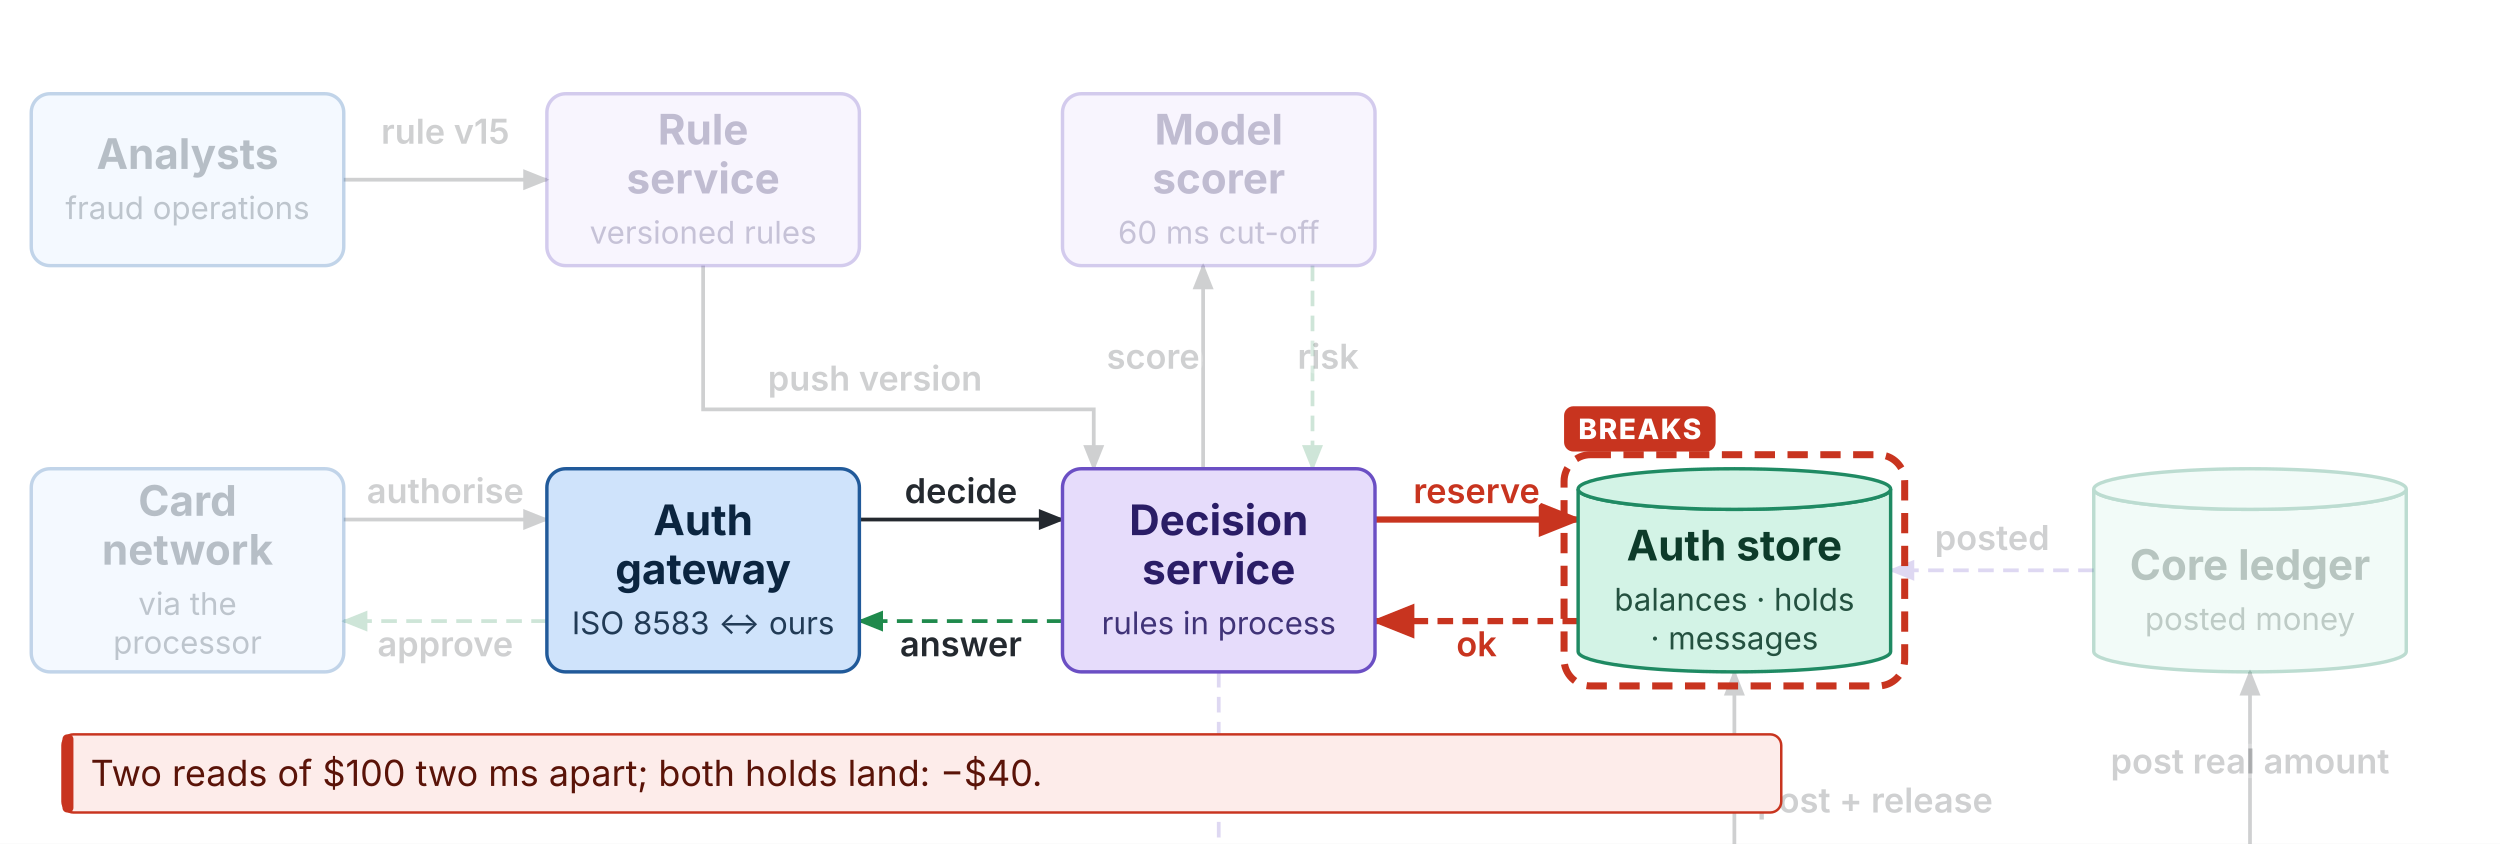
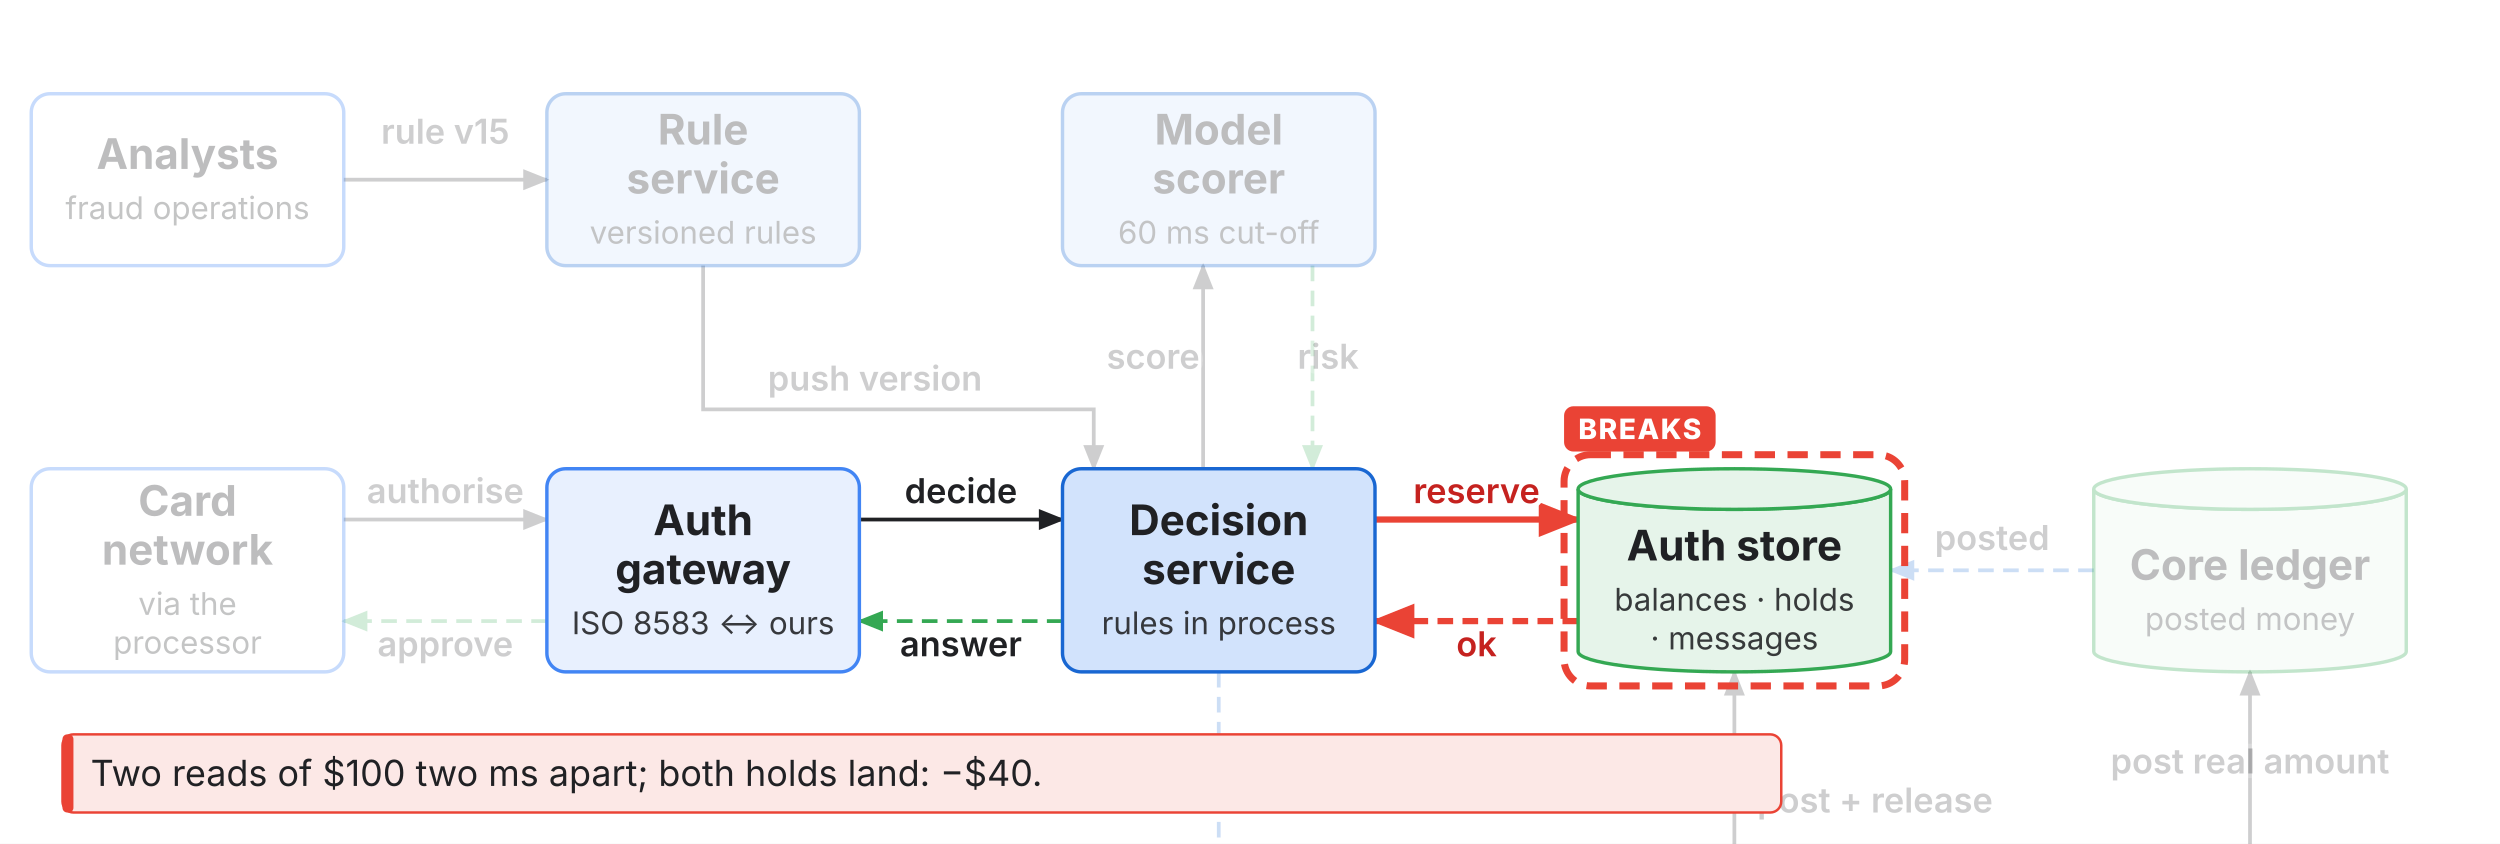
<svg xmlns="http://www.w3.org/2000/svg" class="base" viewBox="0 0 1600 540" width="1600" height="540">
  <defs>
-     <marker id="bs-1f8a4c" viewBox="0 0 10 10" refX="9" refY="5" markerWidth="7" markerHeight="7" orient="auto">
-       <path d="M0,1 L10,5 L0,9 z" fill="#1f8a4c" />
+     <marker id="bs-1967d2" viewBox="0 0 10 10" refX="9" refY="5" markerWidth="7" markerHeight="7" orient="auto">
+       <path d="M0,1 L10,5 L0,9 z" fill="#1967d2" />
    </marker>
-     <marker id="bs-s-1f8a4c" viewBox="0 0 10 10" refX="1" refY="5" markerWidth="7" markerHeight="7" orient="auto">
-       <path d="M10,1 L0,5 L10,9 z" fill="#1f8a4c" />
+     <marker id="bs-s-1967d2" viewBox="0 0 10 10" refX="1" refY="5" markerWidth="7" markerHeight="7" orient="auto">
+       <path d="M10,1 L0,5 L10,9 z" fill="#1967d2" />
    </marker>
-     <marker id="bs-24292f" viewBox="0 0 10 10" refX="9" refY="5" markerWidth="7" markerHeight="7" orient="auto">
-       <path d="M0,1 L10,5 L0,9 z" fill="#24292f" />
+     <marker id="bs-202124" viewBox="0 0 10 10" refX="9" refY="5" markerWidth="7" markerHeight="7" orient="auto">
+       <path d="M0,1 L10,5 L0,9 z" fill="#202124" />
    </marker>
-     <marker id="bs-s-24292f" viewBox="0 0 10 10" refX="1" refY="5" markerWidth="7" markerHeight="7" orient="auto">
-       <path d="M10,1 L0,5 L10,9 z" fill="#24292f" />
+     <marker id="bs-s-202124" viewBox="0 0 10 10" refX="1" refY="5" markerWidth="7" markerHeight="7" orient="auto">
+       <path d="M10,1 L0,5 L10,9 z" fill="#202124" />
    </marker>
-     <marker id="bs-6b4fc4" viewBox="0 0 10 10" refX="9" refY="5" markerWidth="7" markerHeight="7" orient="auto">
-       <path d="M0,1 L10,5 L0,9 z" fill="#6b4fc4" />
+     <marker id="bs-34a853" viewBox="0 0 10 10" refX="9" refY="5" markerWidth="7" markerHeight="7" orient="auto">
+       <path d="M0,1 L10,5 L0,9 z" fill="#34a853" />
    </marker>
-     <marker id="bs-s-6b4fc4" viewBox="0 0 10 10" refX="1" refY="5" markerWidth="7" markerHeight="7" orient="auto">
-       <path d="M10,1 L0,5 L10,9 z" fill="#6b4fc4" />
+     <marker id="bs-s-34a853" viewBox="0 0 10 10" refX="1" refY="5" markerWidth="7" markerHeight="7" orient="auto">
+       <path d="M10,1 L0,5 L10,9 z" fill="#34a853" />
    </marker>
-     <marker id="bs-c8341f" viewBox="0 0 10 10" refX="9" refY="5" markerWidth="7" markerHeight="7" orient="auto">
-       <path d="M0,1 L10,5 L0,9 z" fill="#c8341f" />
+     <marker id="bs-ea4335" viewBox="0 0 10 10" refX="9" refY="5" markerWidth="7" markerHeight="7" orient="auto">
+       <path d="M0,1 L10,5 L0,9 z" fill="#ea4335" />
    </marker>
-     <marker id="bs-s-c8341f" viewBox="0 0 10 10" refX="1" refY="5" markerWidth="7" markerHeight="7" orient="auto">
-       <path d="M10,1 L0,5 L10,9 z" fill="#c8341f" />
+     <marker id="bs-s-ea4335" viewBox="0 0 10 10" refX="1" refY="5" markerWidth="7" markerHeight="7" orient="auto">
+       <path d="M10,1 L0,5 L10,9 z" fill="#ea4335" />
    </marker>
  </defs>
  <rect width="1600" height="540" fill="#ffffff" />
-   <path d="M220.0,332.5 L350.0,332.5" fill="none" stroke="#24292f" stroke-width="2.4" marker-end="url(#bs-24292f)" opacity="0.22" />
-   <path d="M350.0,397.5 L220.0,397.5" fill="none" stroke="#1f8a4c" stroke-width="2.4" stroke-dasharray="10 6" marker-end="url(#bs-1f8a4c)" opacity="0.22" />
-   <path d="M550.0,332.5 L680.0,332.5" fill="none" stroke="#24292f" stroke-width="2.4" marker-end="url(#bs-24292f)" />
-   <path d="M680.0,397.5 L550.0,397.5" fill="none" stroke="#1f8a4c" stroke-width="2.4" stroke-dasharray="10 6" marker-end="url(#bs-1f8a4c)" />
-   <path d="M1440.0,560.0 L1440.0,430.0" fill="none" stroke="#24292f" stroke-width="2.4" marker-end="url(#bs-24292f)" opacity="0.22" />
-   <path d="M880.0,332.5 L1010.0,332.5" fill="none" stroke="#c8341f" stroke-width="4" marker-end="url(#bs-c8341f)" />
-   <path d="M1010.0,397.5 L880.0,397.5" fill="none" stroke="#c8341f" stroke-width="4" stroke-dasharray="10 6" marker-end="url(#bs-c8341f)" />
-   <path d="M770.0,300.0 L770.0,170.0" fill="none" stroke="#24292f" stroke-width="2.4" marker-end="url(#bs-24292f)" opacity="0.22" />
-   <path d="M840.0,170.0 L840.0,300.0" fill="none" stroke="#1f8a4c" stroke-width="2.4" stroke-dasharray="10 6" marker-end="url(#bs-1f8a4c)" opacity="0.22" />
-   <path d="M220.0,115.0 L350.0,115.0" fill="none" stroke="#24292f" stroke-width="2.4" marker-end="url(#bs-24292f)" opacity="0.22" />
-   <path d="M450.0,170.0 L450.0,262.0 L700.0,262.0 L700.0,300.0" fill="none" stroke="#24292f" stroke-width="2.4" marker-end="url(#bs-24292f)" opacity="0.22" />
-   <path d="M780.0,430.0 L780.0,560.0" fill="none" stroke="#6b4fc4" stroke-width="2.4" stroke-dasharray="10 6" marker-end="url(#bs-6b4fc4)" opacity="0.22" />
-   <path d="M1340.0,365.0 L1210.0,365.0" fill="none" stroke="#6b4fc4" stroke-width="2.4" stroke-dasharray="10 6" marker-end="url(#bs-6b4fc4)" opacity="0.22" />
-   <path d="M1340.0,610.0 L1110.0,610.0 L1110.0,430.0" fill="none" stroke="#24292f" stroke-width="2.4" marker-end="url(#bs-24292f)" opacity="0.22" />
-   <g opacity="0.3">
-     <rect x="20" y="300" width="200" height="130" rx="12" fill="#dbeafe" stroke="#2f6fb5" stroke-width="2.2" />
-     <text x="120.0" y="330.1" text-anchor="middle" font-family="Inter, Helvetica, Arial, sans-serif" font-size="27" font-weight="700" fill="#0b2540">Card</text>
-     <text x="120.0" y="361.4" text-anchor="middle" font-family="Inter, Helvetica, Arial, sans-serif" font-size="27" font-weight="700" fill="#0b2540">network</text>
-     <text x="120.0" y="393.5" text-anchor="middle" font-family="Inter, Helvetica, Arial, sans-serif" font-size="20.0" fill="#0b2540" fill-opacity="0.88">via the</text>
-     <text x="120.0" y="418.3" text-anchor="middle" font-family="Inter, Helvetica, Arial, sans-serif" font-size="20.0" fill="#0b2540" fill-opacity="0.88">processor</text>
+   <path data-k="e:n-g" d="M220.0,332.5 L350.0,332.5" fill="none" stroke="#202124" stroke-width="2.4" marker-end="url(#bs-202124)" opacity="0.22" />
+   <path data-k="e:g-n" d="M350.0,397.5 L220.0,397.5" fill="none" stroke="#34a853" stroke-width="2.4" stroke-dasharray="10 6" marker-end="url(#bs-34a853)" opacity="0.22" />
+   <path data-k="e:g-d" d="M550.0,332.5 L680.0,332.5" fill="none" stroke="#202124" stroke-width="2.4" marker-end="url(#bs-202124)" />
+   <path data-k="e:d-g" d="M680.0,397.5 L550.0,397.5" fill="none" stroke="#34a853" stroke-width="2.4" stroke-dasharray="10 6" marker-end="url(#bs-34a853)" />
+   <path data-k="e:m-l" d="M1440.0,560.0 L1440.0,430.0" fill="none" stroke="#202124" stroke-width="2.4" marker-end="url(#bs-202124)" opacity="0.22" />
+   <path data-k="e:d-a" d="M880.0,332.5 L1010.0,332.5" fill="none" stroke="#ea4335" stroke-width="4" marker-end="url(#bs-ea4335)" />
+   <path data-k="e:a-d" d="M1010.0,397.5 L880.0,397.5" fill="none" stroke="#ea4335" stroke-width="4" stroke-dasharray="10 6" marker-end="url(#bs-ea4335)" />
+   <path data-k="e:d-m" d="M770.0,300.0 L770.0,170.0" fill="none" stroke="#202124" stroke-width="2.4" marker-end="url(#bs-202124)" opacity="0.22" />
+   <path data-k="e:m-d" d="M840.0,170.0 L840.0,300.0" fill="none" stroke="#34a853" stroke-width="2.4" stroke-dasharray="10 6" marker-end="url(#bs-34a853)" opacity="0.22" />
+   <path data-k="e:a-r" d="M220.0,115.0 L350.0,115.0" fill="none" stroke="#202124" stroke-width="2.4" marker-end="url(#bs-202124)" opacity="0.22" />
+   <path data-k="e:r-d" d="M450.0,170.0 L450.0,262.0 L700.0,262.0 L700.0,300.0" fill="none" stroke="#202124" stroke-width="2.4" marker-end="url(#bs-202124)" opacity="0.22" />
+   <path data-k="e:d-lg" d="M780.0,430.0 L780.0,560.0" fill="none" stroke="#1967d2" stroke-width="2.4" stroke-dasharray="10 6" marker-end="url(#bs-1967d2)" opacity="0.22" />
+   <path data-k="e:l-a" d="M1340.0,365.0 L1210.0,365.0" fill="none" stroke="#1967d2" stroke-width="2.4" stroke-dasharray="10 6" marker-end="url(#bs-1967d2)" opacity="0.22" />
+   <path data-k="e:mt-a" d="M1340.0,610.0 L1110.0,610.0 L1110.0,430.0" fill="none" stroke="#202124" stroke-width="2.4" marker-end="url(#bs-202124)" opacity="0.22" />
+   <g data-k="n:net">
+     <g opacity="0.3">
+       <rect x="20" y="300" width="200" height="130" rx="12" fill="#ffffff" stroke="#4285f4" stroke-width="2.2" />
+       <text x="120.0" y="330.1" text-anchor="middle" font-family="Inter, Roboto, sans-serif" font-size="27" font-weight="700" fill="#202124">Card</text>
+       <text x="120.0" y="361.4" text-anchor="middle" font-family="Inter, Roboto, sans-serif" font-size="27" font-weight="700" fill="#202124">network</text>
+       <text x="120.0" y="393.5" text-anchor="middle" font-family="Inter, Roboto, sans-serif" font-size="20.0" fill="#202124" fill-opacity="0.88">via the</text>
+       <text x="120.0" y="418.3" text-anchor="middle" font-family="Inter, Roboto, sans-serif" font-size="20.0" fill="#202124" fill-opacity="0.88">processor</text>
+     </g>
  </g>
-   <rect x="350" y="300" width="200" height="130" rx="12" fill="#cfe3fb" stroke="#215a9a" stroke-width="2.2" />
-   <text x="450.0" y="342.5" text-anchor="middle" font-family="Inter, Helvetica, Arial, sans-serif" font-size="27" font-weight="700" fill="#0b2540">Auth</text>
-   <text x="450.0" y="373.8" text-anchor="middle" font-family="Inter, Helvetica, Arial, sans-serif" font-size="27" font-weight="700" fill="#0b2540">gateway</text>
-   <text x="450.0" y="405.9" text-anchor="middle" font-family="Inter, Helvetica, Arial, sans-serif" font-size="20.0" fill="#0b2540" fill-opacity="0.88">ISO 8583 ↔ ours</text>
-   <rect x="680" y="300" width="200" height="130" rx="12" fill="#e6dcfb" stroke="#6b4fc4" stroke-width="2.2" />
-   <text x="780.0" y="342.5" text-anchor="middle" font-family="Inter, Helvetica, Arial, sans-serif" font-size="27" font-weight="700" fill="#2a1d66">Decision</text>
-   <text x="780.0" y="373.8" text-anchor="middle" font-family="Inter, Helvetica, Arial, sans-serif" font-size="27" font-weight="700" fill="#2a1d66">service</text>
-   <text x="780.0" y="405.9" text-anchor="middle" font-family="Inter, Helvetica, Arial, sans-serif" font-size="20.0" fill="#2a1d66" fill-opacity="0.88">rules in process</text>
-   <path d="M1010,313 a100.0,13 0 0,0 200,0 v104 a100.0,13 0 0,1 -200,0 z" fill="#d3f3e6" stroke="#1f8a63" stroke-width="2.2" />
-   <ellipse cx="1110.0" cy="313" rx="100.0" ry="13" fill="#d3f3e6" stroke="#1f8a63" stroke-width="2.2" />
-   <text x="1110.0" y="358.7" text-anchor="middle" font-family="Inter, Helvetica, Arial, sans-serif" font-size="27" font-weight="700" fill="#0d3b2a">Auth store</text>
-   <text x="1110.0" y="390.8" text-anchor="middle" font-family="Inter, Helvetica, Arial, sans-serif" font-size="20.0" fill="#0d3b2a" fill-opacity="0.88">balances · holds</text>
-   <text x="1110.0" y="415.6" text-anchor="middle" font-family="Inter, Helvetica, Arial, sans-serif" font-size="20.0" fill="#0d3b2a" fill-opacity="0.88">· messages</text>
-   <g opacity="0.3">
-     <path d="M1340,313 a100.0,13 0 0,0 200,0 v104 a100.0,13 0 0,1 -200,0 z" fill="#d3f3e6" stroke="#1f8a63" stroke-width="2.2" />
-     <ellipse cx="1440.0" cy="313" rx="100.0" ry="13" fill="#d3f3e6" stroke="#1f8a63" stroke-width="2.2" />
-     <text x="1440.0" y="371.1" text-anchor="middle" font-family="Inter, Helvetica, Arial, sans-serif" font-size="27" font-weight="700" fill="#0d3b2a">Core ledger</text>
-     <text x="1440.0" y="403.2" text-anchor="middle" font-family="Inter, Helvetica, Arial, sans-serif" font-size="20.0" fill="#0d3b2a" fill-opacity="0.88">posted money</text>
+   <g data-k="n:gw">
+     <rect x="350" y="300" width="200" height="130" rx="12" fill="#e8f0fe" stroke="#4285f4" stroke-width="2.2" />
+     <text x="450.0" y="342.5" text-anchor="middle" font-family="Inter, Roboto, sans-serif" font-size="27" font-weight="700" fill="#202124">Auth</text>
+     <text x="450.0" y="373.8" text-anchor="middle" font-family="Inter, Roboto, sans-serif" font-size="27" font-weight="700" fill="#202124">gateway</text>
+     <text x="450.0" y="405.9" text-anchor="middle" font-family="Inter, Roboto, sans-serif" font-size="20.0" fill="#202124" fill-opacity="0.88">ISO 8583 ↔ ours</text>
  </g>
-   <g opacity="0.3">
-     <rect x="20" y="60" width="200" height="110" rx="12" fill="#dbeafe" stroke="#2f6fb5" stroke-width="2.2" />
-     <text x="120.0" y="108.1" text-anchor="middle" font-family="Inter, Helvetica, Arial, sans-serif" font-size="27" font-weight="700" fill="#0b2540">Analysts</text>
-     <text x="120.0" y="140.2" text-anchor="middle" font-family="Inter, Helvetica, Arial, sans-serif" font-size="20.0" fill="#0b2540" fill-opacity="0.88">fraud operations</text>
+   <g data-k="n:dec">
+     <rect x="680" y="300" width="200" height="130" rx="12" fill="#d2e3fc" stroke="#1967d2" stroke-width="2.2" />
+     <text x="780.0" y="342.5" text-anchor="middle" font-family="Inter, Roboto, sans-serif" font-size="27" font-weight="700" fill="#202124">Decision</text>
+     <text x="780.0" y="373.8" text-anchor="middle" font-family="Inter, Roboto, sans-serif" font-size="27" font-weight="700" fill="#202124">service</text>
+     <text x="780.0" y="405.9" text-anchor="middle" font-family="Inter, Roboto, sans-serif" font-size="20.0" fill="#202124" fill-opacity="0.88">rules in process</text>
  </g>
-   <g opacity="0.3">
-     <rect x="350" y="60" width="200" height="110" rx="12" fill="#e6dcfb" stroke="#6b4fc4" stroke-width="2.2" />
-     <text x="450.0" y="92.5" text-anchor="middle" font-family="Inter, Helvetica, Arial, sans-serif" font-size="27" font-weight="700" fill="#2a1d66">Rule</text>
-     <text x="450.0" y="123.8" text-anchor="middle" font-family="Inter, Helvetica, Arial, sans-serif" font-size="27" font-weight="700" fill="#2a1d66">service</text>
-     <text x="450.0" y="155.9" text-anchor="middle" font-family="Inter, Helvetica, Arial, sans-serif" font-size="20.0" fill="#2a1d66" fill-opacity="0.88">versioned rules</text>
+   <g data-k="n:ast">
+     <path d="M1010,313 a100.0,13 0 0,0 200,0 v104 a100.0,13 0 0,1 -200,0 z" fill="#e6f4ea" stroke="#34a853" stroke-width="2.2" />
+     <ellipse cx="1110.0" cy="313" rx="100.0" ry="13" fill="#e6f4ea" stroke="#34a853" stroke-width="2.2" />
+     <text x="1110.0" y="358.7" text-anchor="middle" font-family="Inter, Roboto, sans-serif" font-size="27" font-weight="700" fill="#202124">Auth store</text>
+     <text x="1110.0" y="390.8" text-anchor="middle" font-family="Inter, Roboto, sans-serif" font-size="20.0" fill="#202124" fill-opacity="0.88">balances · holds</text>
+     <text x="1110.0" y="415.6" text-anchor="middle" font-family="Inter, Roboto, sans-serif" font-size="20.0" fill="#202124" fill-opacity="0.88">· messages</text>
  </g>
-   <g opacity="0.3">
-     <rect x="680" y="60" width="200" height="110" rx="12" fill="#e6dcfb" stroke="#6b4fc4" stroke-width="2.2" />
-     <text x="780.0" y="92.5" text-anchor="middle" font-family="Inter, Helvetica, Arial, sans-serif" font-size="27" font-weight="700" fill="#2a1d66">Model</text>
-     <text x="780.0" y="123.8" text-anchor="middle" font-family="Inter, Helvetica, Arial, sans-serif" font-size="27" font-weight="700" fill="#2a1d66">scorer</text>
-     <text x="780.0" y="155.9" text-anchor="middle" font-family="Inter, Helvetica, Arial, sans-serif" font-size="20.0" fill="#2a1d66" fill-opacity="0.88">60 ms cut-off</text>
+   <g data-k="n:led">
+     <g opacity="0.3">
+       <path d="M1340,313 a100.0,13 0 0,0 200,0 v104 a100.0,13 0 0,1 -200,0 z" fill="#e6f4ea" stroke="#34a853" stroke-width="2.2" />
+       <ellipse cx="1440.0" cy="313" rx="100.0" ry="13" fill="#e6f4ea" stroke="#34a853" stroke-width="2.2" />
+       <text x="1440.0" y="371.1" text-anchor="middle" font-family="Inter, Roboto, sans-serif" font-size="27" font-weight="700" fill="#202124">Core ledger</text>
+       <text x="1440.0" y="403.2" text-anchor="middle" font-family="Inter, Roboto, sans-serif" font-size="20.0" fill="#202124" fill-opacity="0.88">posted money</text>
+     </g>
  </g>
-   <g opacity="0.3">
-     <path d="M695,560 h170 a15,50.0 0 0,1 0,100 h-170 a15,50.0 0 0,1 0,-100 z" fill="#fde3cf" stroke="#c26a1b" stroke-width="2.2" />
-     <ellipse cx="865" cy="610.0" rx="15" ry="50.0" fill="none" stroke="#c26a1b" stroke-width="2.2" />
-     <text x="772.0" y="603.1" text-anchor="middle" font-family="Inter, Helvetica, Arial, sans-serif" font-size="27" font-weight="700" fill="#4f2a08">Event log</text>
-     <text x="772.0" y="635.2" text-anchor="middle" font-family="Inter, Helvetica, Arial, sans-serif" font-size="20.0" fill="#4f2a08" fill-opacity="0.88">every decision</text>
+   <g data-k="n:ana">
+     <g opacity="0.3">
+       <rect x="20" y="60" width="200" height="110" rx="12" fill="#ffffff" stroke="#4285f4" stroke-width="2.2" />
+       <text x="120.0" y="108.1" text-anchor="middle" font-family="Inter, Roboto, sans-serif" font-size="27" font-weight="700" fill="#202124">Analysts</text>
+       <text x="120.0" y="140.2" text-anchor="middle" font-family="Inter, Roboto, sans-serif" font-size="20.0" fill="#202124" fill-opacity="0.88">fraud operations</text>
+     </g>
  </g>
-   <g opacity="0.3">
-     <rect x="1340" y="560" width="200" height="100" rx="12" fill="#e6dcfb" stroke="#6b4fc4" stroke-width="2.2" />
-     <text x="1440.0" y="587.5" text-anchor="middle" font-family="Inter, Helvetica, Arial, sans-serif" font-size="27" font-weight="700" fill="#2a1d66">Clearing</text>
-     <text x="1440.0" y="618.8" text-anchor="middle" font-family="Inter, Helvetica, Arial, sans-serif" font-size="27" font-weight="700" fill="#2a1d66">matcher</text>
-     <text x="1440.0" y="650.9" text-anchor="middle" font-family="Inter, Helvetica, Arial, sans-serif" font-size="20.0" fill="#2a1d66" fill-opacity="0.88">daily files</text>
+   <g data-k="n:rules">
+     <g opacity="0.3">
+       <rect x="350" y="60" width="200" height="110" rx="12" fill="#d2e3fc" stroke="#1967d2" stroke-width="2.2" />
+       <text x="450.0" y="92.5" text-anchor="middle" font-family="Inter, Roboto, sans-serif" font-size="27" font-weight="700" fill="#202124">Rule</text>
+       <text x="450.0" y="123.8" text-anchor="middle" font-family="Inter, Roboto, sans-serif" font-size="27" font-weight="700" fill="#202124">service</text>
+       <text x="450.0" y="155.9" text-anchor="middle" font-family="Inter, Roboto, sans-serif" font-size="20.0" fill="#202124" fill-opacity="0.88">versioned rules</text>
+     </g>
  </g>
-   <text x="285.0" y="322.0" text-anchor="middle" font-family="Inter, Helvetica, Arial, sans-serif" font-size="22" font-weight="600" fill="#24292f" paint-order="stroke" stroke="#ffffff" stroke-width="6" stroke-linejoin="round" opacity="0.22">authorise</text>
-   <text x="285.0" y="420.0" text-anchor="middle" font-family="Inter, Helvetica, Arial, sans-serif" font-size="22" font-weight="600" fill="#24292f" paint-order="stroke" stroke="#ffffff" stroke-width="6" stroke-linejoin="round" opacity="0.22">approve</text>
-   <text x="615.0" y="322.0" text-anchor="middle" font-family="Inter, Helvetica, Arial, sans-serif" font-size="22" font-weight="600" fill="#24292f" paint-order="stroke" stroke="#ffffff" stroke-width="6" stroke-linejoin="round">decide</text>
-   <text x="615.0" y="420.0" text-anchor="middle" font-family="Inter, Helvetica, Arial, sans-serif" font-size="22" font-weight="600" fill="#24292f" paint-order="stroke" stroke="#ffffff" stroke-width="6" stroke-linejoin="round">answer</text>
-   <text x="1440.0" y="495.0" text-anchor="middle" font-family="Inter, Helvetica, Arial, sans-serif" font-size="22" font-weight="600" fill="#24292f" paint-order="stroke" stroke="#ffffff" stroke-width="6" stroke-linejoin="round" opacity="0.22">post real amount</text>
-   <text x="945.0" y="322.0" text-anchor="middle" font-family="Inter, Helvetica, Arial, sans-serif" font-size="22" font-weight="600" fill="#c8341f" paint-order="stroke" stroke="#ffffff" stroke-width="6" stroke-linejoin="round">reserve</text>
-   <text x="945.0" y="420.0" text-anchor="middle" font-family="Inter, Helvetica, Arial, sans-serif" font-size="22" font-weight="600" fill="#c8341f" paint-order="stroke" stroke="#ffffff" stroke-width="6" stroke-linejoin="round">ok</text>
-   <text x="738.0" y="236.0" text-anchor="middle" font-family="Inter, Helvetica, Arial, sans-serif" font-size="22" font-weight="600" fill="#24292f" paint-order="stroke" stroke="#ffffff" stroke-width="6" stroke-linejoin="round" opacity="0.22">score</text>
-   <text x="850.0" y="236.0" text-anchor="middle" font-family="Inter, Helvetica, Arial, sans-serif" font-size="22" font-weight="600" fill="#24292f" paint-order="stroke" stroke="#ffffff" stroke-width="6" stroke-linejoin="round" opacity="0.22">risk</text>
-   <text x="285.0" y="92.0" text-anchor="middle" font-family="Inter, Helvetica, Arial, sans-serif" font-size="22" font-weight="600" fill="#24292f" paint-order="stroke" stroke="#ffffff" stroke-width="6" stroke-linejoin="round" opacity="0.22">rule v15</text>
-   <text x="560.0" y="250.0" text-anchor="middle" font-family="Inter, Helvetica, Arial, sans-serif" font-size="22" font-weight="600" fill="#24292f" paint-order="stroke" stroke="#ffffff" stroke-width="6" stroke-linejoin="round" opacity="0.22">push version</text>
-   <text x="830.0" y="500.0" text-anchor="middle" font-family="Inter, Helvetica, Arial, sans-serif" font-size="22" font-weight="600" fill="#24292f" paint-order="stroke" stroke="#ffffff" stroke-width="6" stroke-linejoin="round" opacity="0.22">outbox</text>
-   <text x="1275.0" y="352.0" text-anchor="middle" font-family="Inter, Helvetica, Arial, sans-serif" font-size="22" font-weight="600" fill="#24292f" paint-order="stroke" stroke="#ffffff" stroke-width="6" stroke-linejoin="round" opacity="0.22">posted</text>
-   <text x="1200.0" y="520.0" text-anchor="middle" font-family="Inter, Helvetica, Arial, sans-serif" font-size="22" font-weight="600" fill="#24292f" paint-order="stroke" stroke="#ffffff" stroke-width="6" stroke-linejoin="round" opacity="0.22">post + release</text>
-   <rect x="1001" y="291" width="218" height="148" rx="17" fill="none" stroke="#c8341f" stroke-width="4.5" stroke-dasharray="13 8" />
-   <rect x="1001" y="260" width="97.0" height="29" rx="6" fill="#c8341f" />
-   <text x="1049.5" y="281" text-anchor="middle" font-family="Inter, Helvetica, Arial, sans-serif" font-size="18" font-weight="800" letter-spacing="1" fill="#ffffff">BREAKS</text>
-   <rect x="40" y="470" width="1100" height="50" rx="7" fill="#fdecea" stroke="#c8341f" stroke-width="1.6" />
-   <rect x="40" y="470" width="7" height="50" rx="3" fill="#c8341f" />
-   <text x="58" y="503" font-family="Inter, Helvetica, Arial, sans-serif" font-size="23" fill="#5a1308">Two reads of $100 two ms apart; both holds land: −$40.</text>
+   <g data-k="n:model">
+     <g opacity="0.3">
+       <rect x="680" y="60" width="200" height="110" rx="12" fill="#d2e3fc" stroke="#1967d2" stroke-width="2.2" />
+       <text x="780.0" y="92.5" text-anchor="middle" font-family="Inter, Roboto, sans-serif" font-size="27" font-weight="700" fill="#202124">Model</text>
+       <text x="780.0" y="123.8" text-anchor="middle" font-family="Inter, Roboto, sans-serif" font-size="27" font-weight="700" fill="#202124">scorer</text>
+       <text x="780.0" y="155.9" text-anchor="middle" font-family="Inter, Roboto, sans-serif" font-size="20.0" fill="#202124" fill-opacity="0.88">60 ms cut-off</text>
+     </g>
+   </g>
+   <g data-k="n:log">
+     <g opacity="0.3">
+       <path d="M695,560 h170 a15,50.0 0 0,1 0,100 h-170 a15,50.0 0 0,1 0,-100 z" fill="#f1f3f4" stroke="#5f6368" stroke-width="2.2" />
+       <ellipse cx="865" cy="610.0" rx="15" ry="50.0" fill="none" stroke="#5f6368" stroke-width="2.2" />
+       <text x="772.0" y="603.1" text-anchor="middle" font-family="Inter, Roboto, sans-serif" font-size="27" font-weight="700" fill="#202124">Event log</text>
+       <text x="772.0" y="635.2" text-anchor="middle" font-family="Inter, Roboto, sans-serif" font-size="20.0" fill="#202124" fill-opacity="0.88">every decision</text>
+     </g>
+   </g>
+   <g data-k="n:match">
+     <g opacity="0.3">
+       <rect x="1340" y="560" width="200" height="100" rx="12" fill="#d2e3fc" stroke="#1967d2" stroke-width="2.2" />
+       <text x="1440.0" y="587.5" text-anchor="middle" font-family="Inter, Roboto, sans-serif" font-size="27" font-weight="700" fill="#202124">Clearing</text>
+       <text x="1440.0" y="618.8" text-anchor="middle" font-family="Inter, Roboto, sans-serif" font-size="27" font-weight="700" fill="#202124">matcher</text>
+       <text x="1440.0" y="650.9" text-anchor="middle" font-family="Inter, Roboto, sans-serif" font-size="20.0" fill="#202124" fill-opacity="0.88">daily files</text>
+     </g>
+   </g>
+   <text data-k="e:n-g" x="285.0" y="322.0" text-anchor="middle" font-family="Inter, Roboto, sans-serif" font-size="22" font-weight="600" fill="#202124" paint-order="stroke" stroke="#ffffff" stroke-width="6" stroke-linejoin="round" opacity="0.22">authorise</text>
+   <text data-k="e:g-n" x="285.0" y="420.0" text-anchor="middle" font-family="Inter, Roboto, sans-serif" font-size="22" font-weight="600" fill="#202124" paint-order="stroke" stroke="#ffffff" stroke-width="6" stroke-linejoin="round" opacity="0.22">approve</text>
+   <text data-k="e:g-d" x="615.0" y="322.0" text-anchor="middle" font-family="Inter, Roboto, sans-serif" font-size="22" font-weight="600" fill="#202124" paint-order="stroke" stroke="#ffffff" stroke-width="6" stroke-linejoin="round">decide</text>
+   <text data-k="e:d-g" x="615.0" y="420.0" text-anchor="middle" font-family="Inter, Roboto, sans-serif" font-size="22" font-weight="600" fill="#202124" paint-order="stroke" stroke="#ffffff" stroke-width="6" stroke-linejoin="round">answer</text>
+   <text data-k="e:m-l" x="1440.0" y="495.0" text-anchor="middle" font-family="Inter, Roboto, sans-serif" font-size="22" font-weight="600" fill="#202124" paint-order="stroke" stroke="#ffffff" stroke-width="6" stroke-linejoin="round" opacity="0.22">post real amount</text>
+   <text data-k="e:d-a" x="945.0" y="322.0" text-anchor="middle" font-family="Inter, Roboto, sans-serif" font-size="22" font-weight="600" fill="#C5221F" paint-order="stroke" stroke="#ffffff" stroke-width="6" stroke-linejoin="round">reserve</text>
+   <text data-k="e:a-d" x="945.0" y="420.0" text-anchor="middle" font-family="Inter, Roboto, sans-serif" font-size="22" font-weight="600" fill="#C5221F" paint-order="stroke" stroke="#ffffff" stroke-width="6" stroke-linejoin="round">ok</text>
+   <text data-k="e:d-m" x="738.0" y="236.0" text-anchor="middle" font-family="Inter, Roboto, sans-serif" font-size="22" font-weight="600" fill="#202124" paint-order="stroke" stroke="#ffffff" stroke-width="6" stroke-linejoin="round" opacity="0.22">score</text>
+   <text data-k="e:m-d" x="850.0" y="236.0" text-anchor="middle" font-family="Inter, Roboto, sans-serif" font-size="22" font-weight="600" fill="#202124" paint-order="stroke" stroke="#ffffff" stroke-width="6" stroke-linejoin="round" opacity="0.22">risk</text>
+   <text data-k="e:a-r" x="285.0" y="92.0" text-anchor="middle" font-family="Inter, Roboto, sans-serif" font-size="22" font-weight="600" fill="#202124" paint-order="stroke" stroke="#ffffff" stroke-width="6" stroke-linejoin="round" opacity="0.22">rule v15</text>
+   <text data-k="e:r-d" x="560.0" y="250.0" text-anchor="middle" font-family="Inter, Roboto, sans-serif" font-size="22" font-weight="600" fill="#202124" paint-order="stroke" stroke="#ffffff" stroke-width="6" stroke-linejoin="round" opacity="0.22">push version</text>
+   <text data-k="e:d-lg" x="830.0" y="500.0" text-anchor="middle" font-family="Inter, Roboto, sans-serif" font-size="22" font-weight="600" fill="#202124" paint-order="stroke" stroke="#ffffff" stroke-width="6" stroke-linejoin="round" opacity="0.22">outbox</text>
+   <text data-k="e:l-a" x="1275.0" y="352.0" text-anchor="middle" font-family="Inter, Roboto, sans-serif" font-size="22" font-weight="600" fill="#202124" paint-order="stroke" stroke="#ffffff" stroke-width="6" stroke-linejoin="round" opacity="0.22">posted</text>
+   <text data-k="e:mt-a" x="1200.0" y="520.0" text-anchor="middle" font-family="Inter, Roboto, sans-serif" font-size="22" font-weight="600" fill="#202124" paint-order="stroke" stroke="#ffffff" stroke-width="6" stroke-linejoin="round" opacity="0.22">post + release</text>
+   <g data-k="m:ast">
+     <rect x="1001" y="291" width="218" height="148" rx="17" fill="none" stroke="#ea4335" stroke-width="4.5" stroke-dasharray="13 8" />
+     <rect x="1001" y="260" width="97.0" height="29" rx="6" fill="#ea4335" />
+     <text x="1049.5" y="281" text-anchor="middle" font-family="Inter, Roboto, sans-serif" font-size="18" font-weight="800" letter-spacing="1" fill="#ffffff">BREAKS</text>
+   </g>
+   <g data-k="note:0">
+     <rect x="40" y="470" width="1100" height="50" rx="7" fill="#fce8e6" stroke="#ea4335" stroke-width="1.6" />
+     <rect x="40" y="470" width="7" height="50" rx="3" fill="#ea4335" />
+     <text x="58" y="503" font-family="Inter, Roboto, sans-serif" font-size="23" fill="#202124">Two reads of $100 two ms apart; both holds land: −$40.</text>
+   </g>
</svg>
